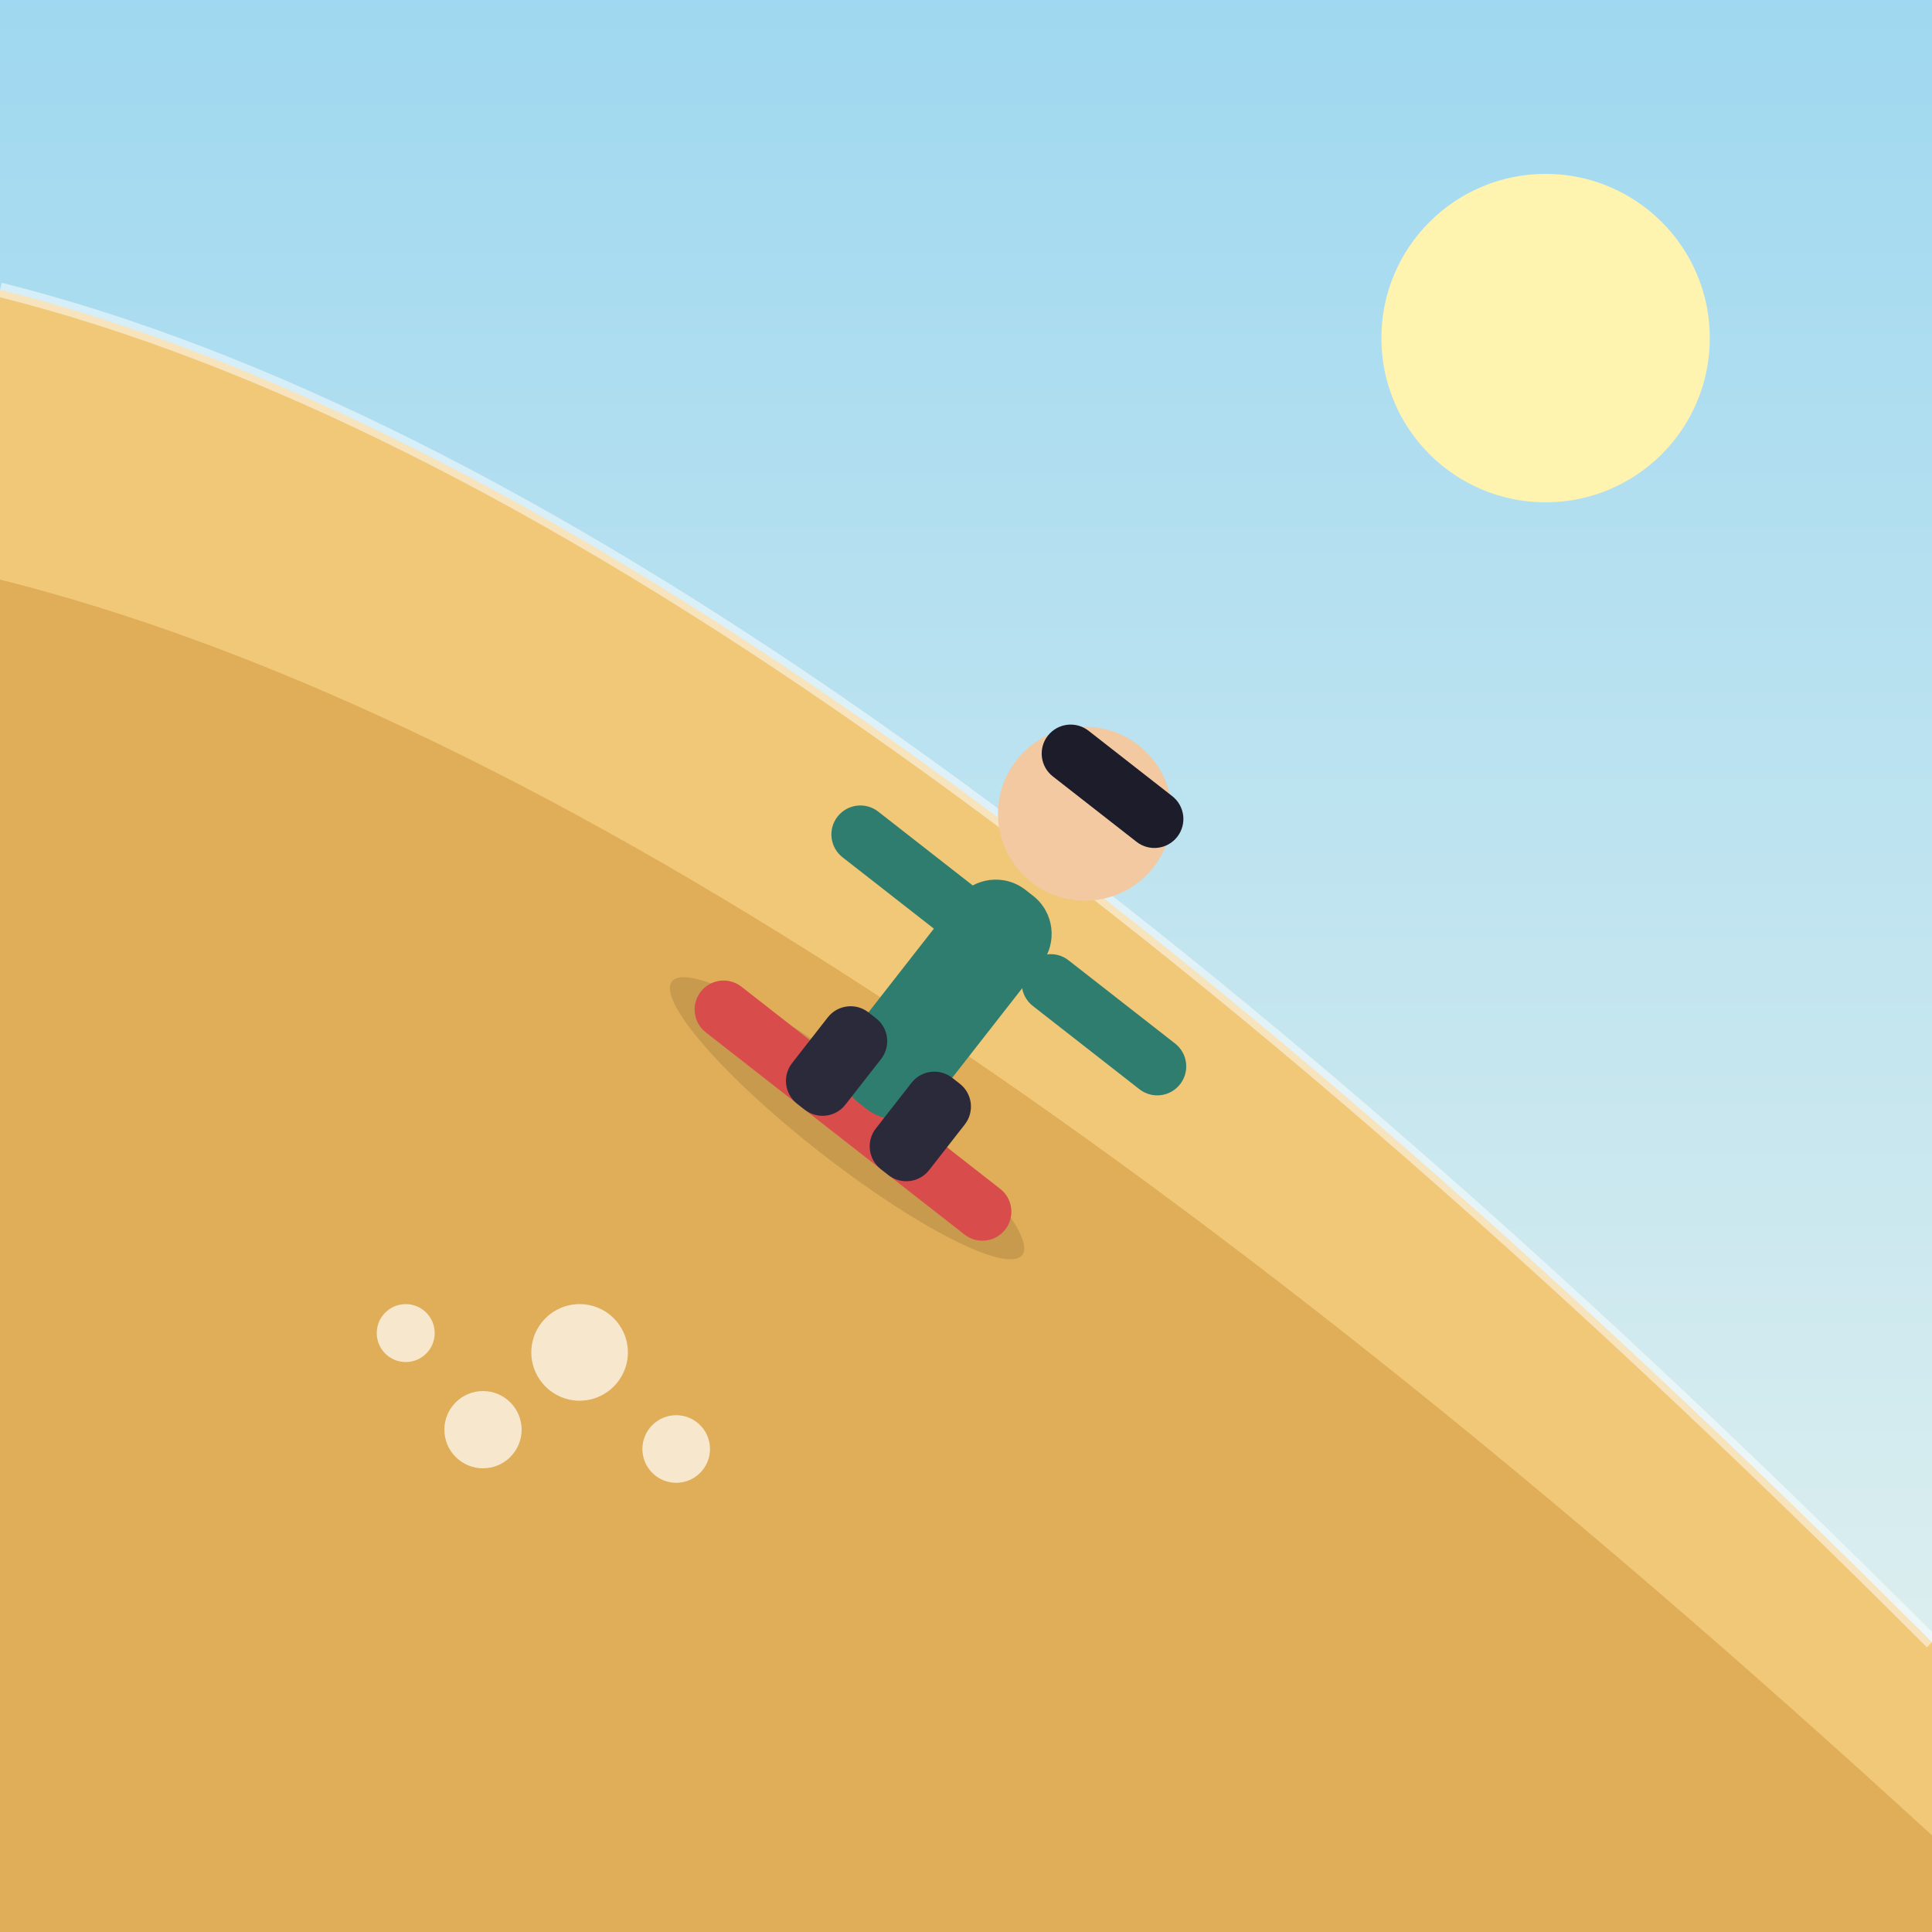
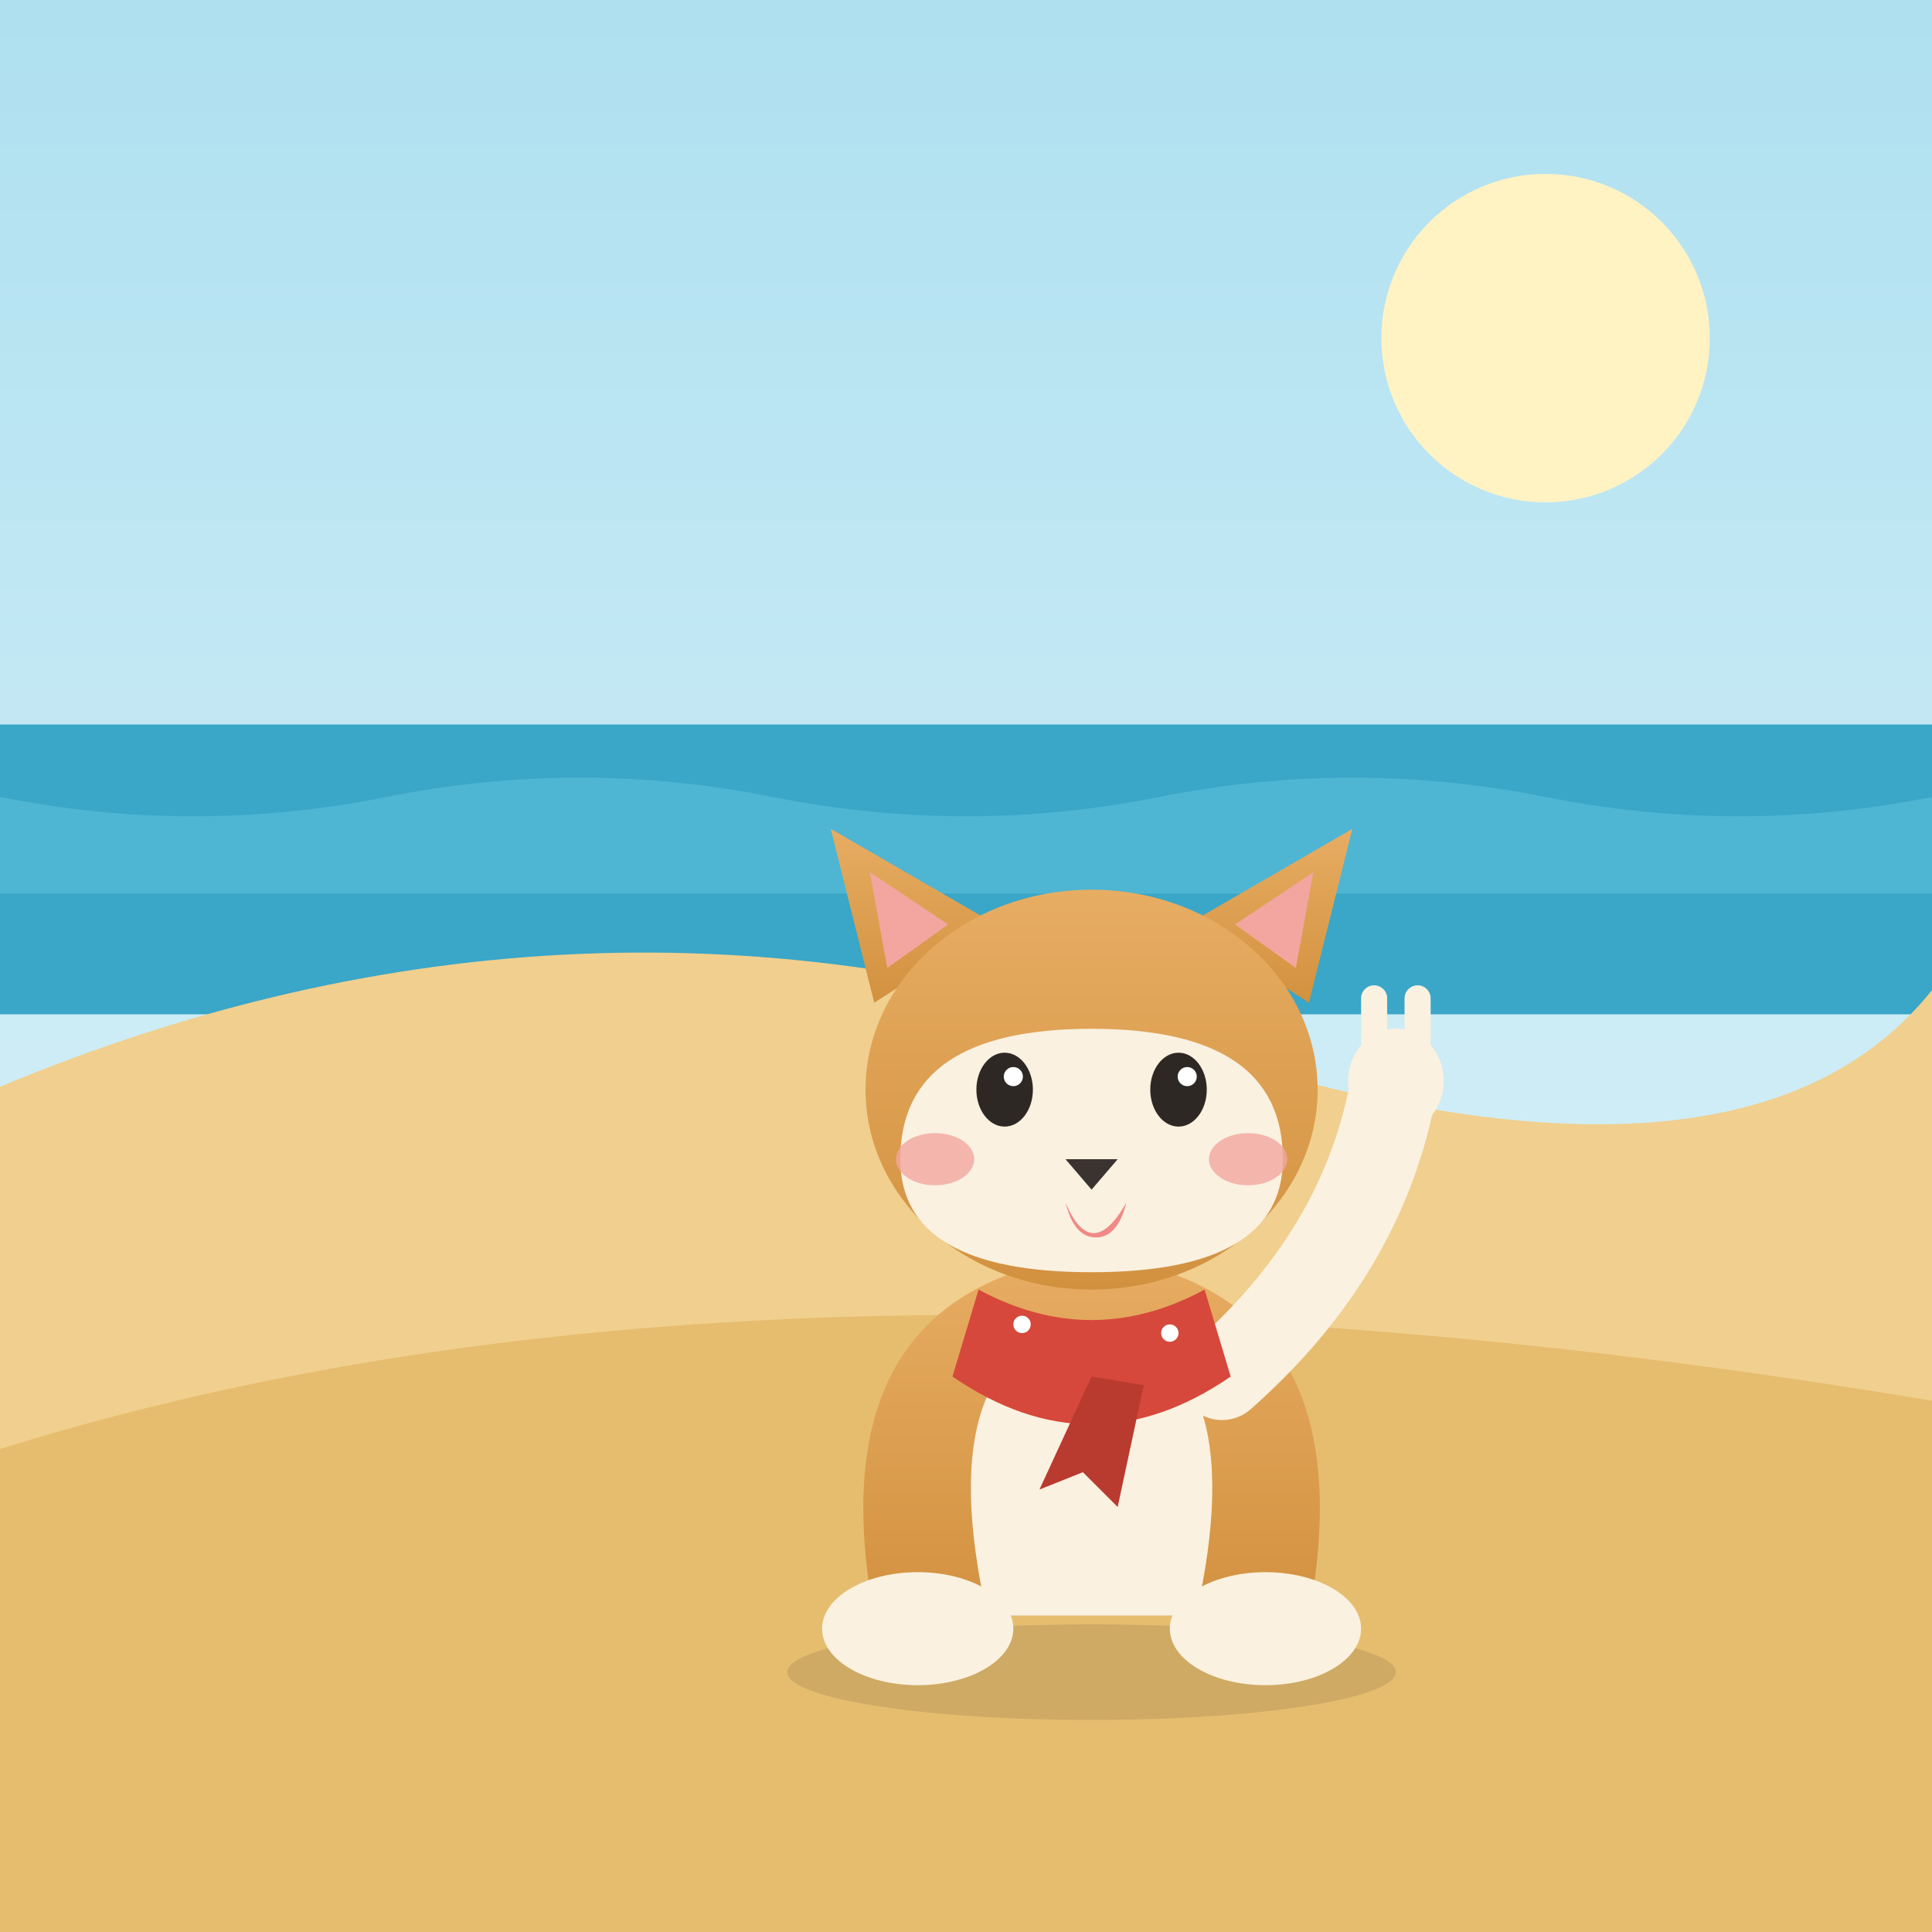
- <svg xmlns="http://www.w3.org/2000/svg" viewBox="0 0 400 400" role="img" aria-label="A sandboarder mid-action zooming down the steep face of a tall sand dune">
+ <svg xmlns="http://www.w3.org/2000/svg" viewBox="0 0 400 400" role="img" aria-label="Mon-chan sitting atop a giant sand dune giving a peace sign, sea behind">
  <defs>
-     <linearGradient id="td2sky" x1="0" y1="0" x2="0" y2="1">
-       <stop offset="0" stop-color="#9fd8f0" />
-       <stop offset="1" stop-color="#e6f2ef" />
+     <linearGradient id="fur" x1="0" y1="0" x2="0" y2="1">
+       <stop offset="0" stop-color="#e7ad63" />
+       <stop offset="1" stop-color="#d2913f" />
+     </linearGradient>
+     <linearGradient id="sky" x1="0" y1="0" x2="0" y2="1">
+       <stop offset="0" stop-color="#aee0f0" />
+       <stop offset="1" stop-color="#e7f6fb" />
    </linearGradient>
  </defs>
-   <rect width="400" height="400" fill="url(#td2sky)" />
-   <circle cx="320" cy="70" r="34" fill="#fff3b0" />
-   <path d="M0 60q160 40 400 280V400H0z" fill="#f0c878" />
-   <path d="M0 120q160 40 400 260V400H0z" fill="#e0ad58" />
-   <path d="M0 60q160 40 400 280" stroke="#fff" stroke-width="3" opacity="0.5" fill="none" />
-   <g transform="rotate(38 200 200)">
-     <ellipse cx="200" cy="240" rx="46" ry="9" fill="#c79a4e" />
-     <rect x="160" y="232" width="80" height="12" rx="6" fill="#d94c4c" />
-     <rect x="190" y="180" width="22" height="56" rx="10" fill="#2e7d6e" />
-     <circle cx="200" cy="160" r="18" fill="#f2c9a0" />
-     <rect x="184" y="146" width="34" height="12" rx="6" fill="#1c1c2a" />
-     <rect x="160" y="186" width="40" height="12" rx="6" fill="#2e7d6e" />
-     <rect x="210" y="186" width="40" height="12" rx="6" fill="#2e7d6e" />
-     <rect x="184" y="220" width="14" height="24" rx="6" fill="#2a2a3a" />
-     <rect x="206" y="220" width="14" height="24" rx="6" fill="#2a2a3a" />
-   </g>
-   <g fill="#fff" opacity="0.7">
-     <circle cx="120" cy="280" r="10" />
-     <circle cx="100" cy="296" r="8" />
-     <circle cx="140" cy="300" r="7" />
-     <circle cx="84" cy="276" r="6" />
+   <rect width="400" height="400" fill="url(#sky)" />
+   <circle cx="320" cy="70" r="34" fill="#fff3c4" />
+   <rect y="150" width="400" height="60" fill="#3aa6c8" />
+   <path d="M0 165 q40 8 80 0 t80 0 t80 0 t80 0 t80 0 v20 H0z" fill="#5cc0db" opacity="0.6" />
+   <path d="M0 225 Q120 175 240 215 T400 205 V400 H0z" fill="#f1cf8e" />
+   <path d="M0 300 Q160 250 400 290 V400 H0z" fill="#e6bd6f" />
+   <g transform="translate(118,150) scale(0.9)">
+     <ellipse cx="120" cy="218" rx="70" ry="11" fill="#000" opacity="0.10" />
+     <path d="M70 205 q-14 -75 50 -83 q64 8 50 83 z" fill="url(#fur)" />
+     <path d="M96 205 q-14 -62 24 -68 q38 6 24 68 z" fill="#faf1e0" />
+     <ellipse cx="80" cy="208" rx="22" ry="13" fill="#faf1e0" />
+     <ellipse cx="160" cy="208" rx="22" ry="13" fill="#faf1e0" />
+     <path d="M150 150 q34 -30 40 -70" fill="none" stroke="#faf1e0" stroke-width="20" stroke-linecap="round" />
+     <g transform="translate(190,76)">
+       <ellipse cx="0" cy="6" rx="11" ry="12" fill="#faf1e0" />
+       <rect x="-8" y="-16" width="6" height="18" rx="3" fill="#faf1e0" />
+       <rect x="2" y="-16" width="6" height="18" rx="3" fill="#faf1e0" />
+     </g>
+     <path d="M88 150 q32 22 64 0 l-6 -20 q-26 14 -52 0z" fill="#d6483b" />
+     <path d="M120 150 l-12 26 10 -4 8 8 6 -28z" fill="#b93a2f" />
+     <circle cx="104" cy="138" r="2" fill="#fff" />
+     <circle cx="138" cy="140" r="2" fill="#fff" />
+     <path d="M70 64 l-10 -40 38 22z" fill="url(#fur)" />
+     <path d="M170 64 l10 -40 -38 22z" fill="url(#fur)" />
+     <path d="M73 56 l-4 -22 18 12z" fill="#f3a6a0" />
+     <path d="M167 56 l4 -22 -18 12z" fill="#f3a6a0" />
+     <ellipse cx="120" cy="84" rx="52" ry="46" fill="url(#fur)" />
+     <path d="M120 70 q-44 0 -44 30 q0 26 44 26 q44 0 44 -26 q0 -30 -44 -30z" fill="#faf1e0" />
+     <ellipse cx="84" cy="100" rx="9" ry="6" fill="#f3a6a0" opacity="0.8" />
+     <ellipse cx="156" cy="100" rx="9" ry="6" fill="#f3a6a0" opacity="0.8" />
+     <ellipse cx="100" cy="84" rx="6.5" ry="8.5" fill="#2e2824" />
+     <ellipse cx="140" cy="84" rx="6.5" ry="8.5" fill="#2e2824" />
+     <circle cx="102" cy="81" r="2.2" fill="#fff" />
+     <circle cx="142" cy="81" r="2.2" fill="#fff" />
+     <path d="M114 100 h12 l-6 7z" fill="#3a3330" />
+     <path d="M114 110 q6 14 14 0 q-2 8 -7 8 q-5 0 -7 -8z" fill="#f08a86" />
  </g>
</svg>
